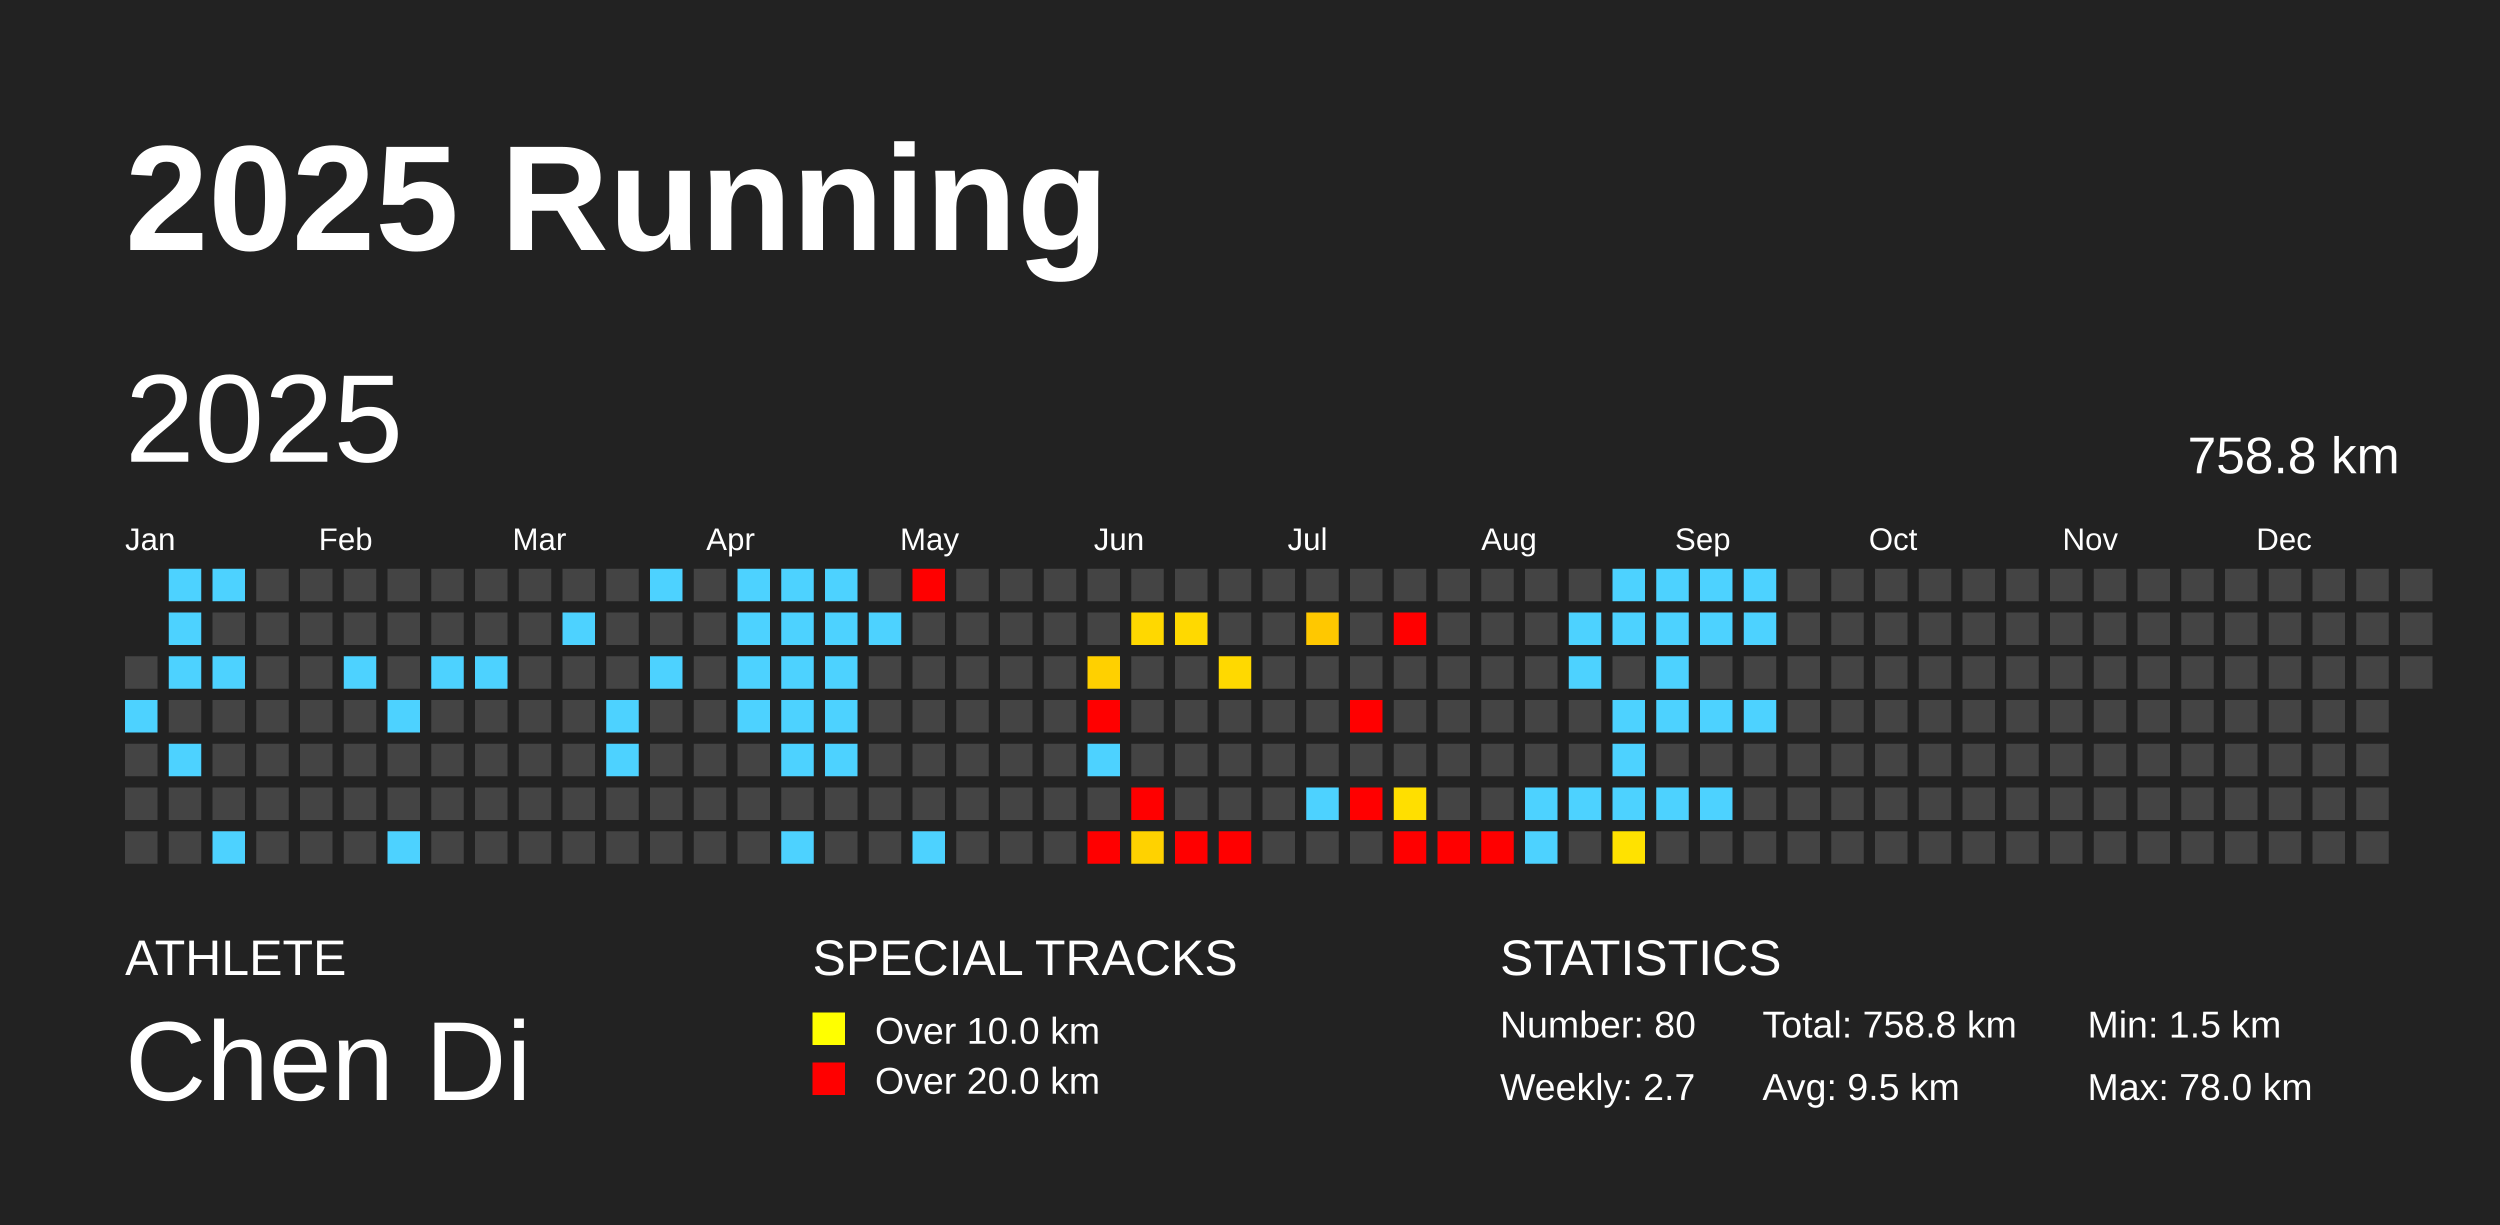
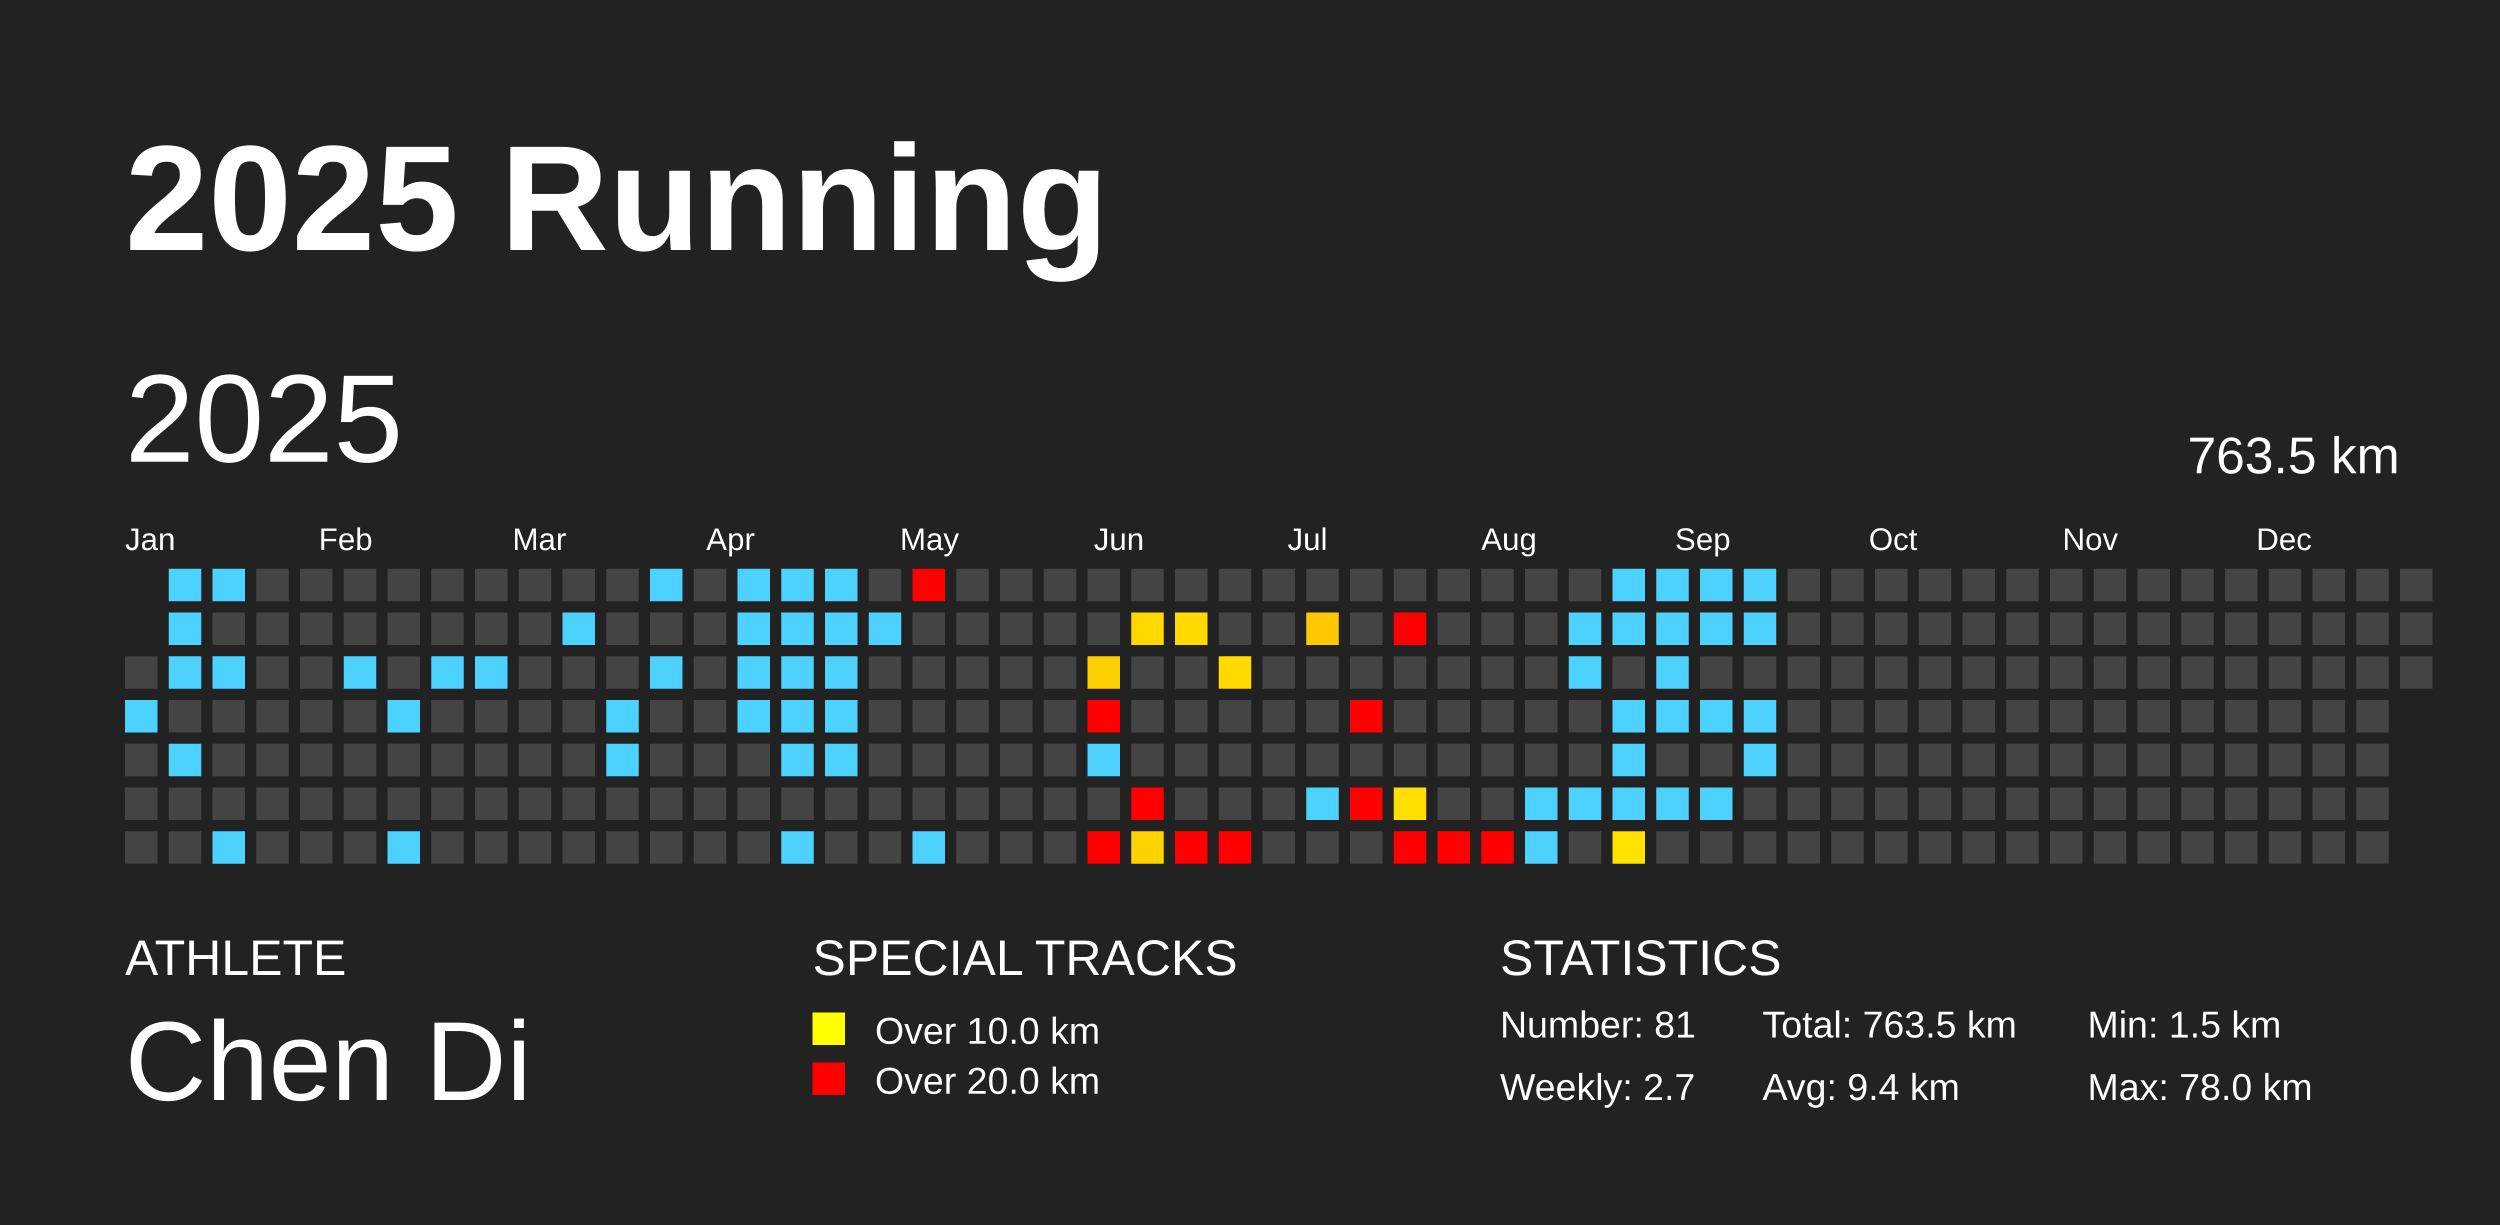
<svg xmlns="http://www.w3.org/2000/svg" baseProfile="full" height="98mm" version="1.1" viewBox="0,0,200,98" width="200mm">
  <defs />
  <rect fill="#222222" height="98" width="200" x="0" y="0" />
  <text fill="#FFFFFF" style="font-size:12px; font-family:Arial; font-weight:bold;" x="10" y="20">2025 Running</text>
  <text fill="#FFFFFF" style="font-size:4px; font-family:Arial" x="10" y="78">ATHLETE</text>
  <text fill="#FFFFFF" style="font-size:9px; font-family:Arial" x="10" y="88">Chen Di</text>
  <text fill="#FFFFFF" style="font-size:4px; font-family:Arial" x="65" y="78">SPECIAL TRACKS</text>
  <rect fill="yellow" height="2.6" width="2.6" x="65" y="81" />
  <text fill="#FFFFFF" style="font-size:3px; font-family:Arial" x="70" y="83.5">Over 10.0 km</text>
  <rect fill="red" height="2.6" width="2.6" x="65" y="85" />
  <text fill="#FFFFFF" style="font-size:3px; font-family:Arial" x="70" y="87.5">Over 20.0 km</text>
  <text fill="#FFFFFF" style="font-size:4px; font-family:Arial" x="120" y="78">STATISTICS</text>
-   <text fill="#FFFFFF" style="font-size:3px; font-family:Arial" x="120" y="83">Number: 80</text>
+   <text fill="#FFFFFF" style="font-size:3px; font-family:Arial" x="120" y="83">Number: 81</text>
  <text fill="#FFFFFF" style="font-size:3px; font-family:Arial" x="120" y="88">Weekly: 2.7</text>
-   <text fill="#FFFFFF" style="font-size:3px; font-family:Arial" x="141" y="83">Total: 758.8 km</text>
-   <text fill="#FFFFFF" style="font-size:3px; font-family:Arial" x="141" y="88">Avg: 9.5 km</text>
+   <text fill="#FFFFFF" style="font-size:3px; font-family:Arial" x="141" y="83">Total: 763.5 km</text>
+   <text fill="#FFFFFF" style="font-size:3px; font-family:Arial" x="141" y="88">Avg: 9.4 km</text>
  <text fill="#FFFFFF" style="font-size:3px; font-family:Arial" x="167" y="83">Min: 1.5 km</text>
  <text fill="#FFFFFF" style="font-size:3px; font-family:Arial" x="167" y="88">Max: 78.0 km</text>
  <text dominant-baseline="hanging" fill="#FFFFFF" style="font-size:10.0px; font-family:Arial;" x="10" y="30">2025</text>
-   <text dominant-baseline="hanging" fill="#FFFFFF" style="font-size:4.125px; font-family:Arial;" x="175" y="35">758.8 km</text>
+   <text dominant-baseline="hanging" fill="#FFFFFF" style="font-size:4.125px; font-family:Arial;" x="175" y="35">763.5 km</text>
  <text fill="#FFFFFF" style="font-size:2.5px; font-family:Arial" x="10.0" y="44">Jan</text>
  <text fill="#FFFFFF" style="font-size:2.5px; font-family:Arial" x="25.5" y="44">Feb</text>
  <text fill="#FFFFFF" style="font-size:2.5px; font-family:Arial" x="41.0" y="44">Mar</text>
  <text fill="#FFFFFF" style="font-size:2.5px; font-family:Arial" x="56.5" y="44">Apr</text>
  <text fill="#FFFFFF" style="font-size:2.5px; font-family:Arial" x="72.0" y="44">May</text>
  <text fill="#FFFFFF" style="font-size:2.5px; font-family:Arial" x="87.5" y="44">Jun</text>
  <text fill="#FFFFFF" style="font-size:2.5px; font-family:Arial" x="103.0" y="44">Jul</text>
  <text fill="#FFFFFF" style="font-size:2.5px; font-family:Arial" x="118.5" y="44">Aug</text>
  <text fill="#FFFFFF" style="font-size:2.5px; font-family:Arial" x="134.0" y="44">Sep</text>
  <text fill="#FFFFFF" style="font-size:2.5px; font-family:Arial" x="149.5" y="44">Oct</text>
  <text fill="#FFFFFF" style="font-size:2.5px; font-family:Arial" x="165.0" y="44">Nov</text>
  <text fill="#FFFFFF" style="font-size:2.5px; font-family:Arial" x="180.5" y="44">Dec</text>
  <rect fill="#444444" height="2.6" width="2.6" x="10.0" y="52.5" />
  <rect fill="#4dd2ff" height="2.6" width="2.6" x="10.0" y="56.0" />
  <rect fill="#444444" height="2.6" width="2.6" x="10.0" y="59.5" />
  <rect fill="#444444" height="2.6" width="2.6" x="10.0" y="63.0" />
  <rect fill="#444444" height="2.6" width="2.6" x="10.0" y="66.5" />
  <rect fill="#4dd2ff" height="2.6" width="2.6" x="13.5" y="45.5" />
  <rect fill="#4dd2ff" height="2.6" width="2.6" x="13.5" y="49.0" />
  <rect fill="#4dd2ff" height="2.6" width="2.6" x="13.5" y="52.5" />
  <rect fill="#444444" height="2.6" width="2.6" x="13.5" y="56.0" />
  <rect fill="#4dd2ff" height="2.6" width="2.6" x="13.5" y="59.5" />
  <rect fill="#444444" height="2.6" width="2.6" x="13.5" y="63.0" />
  <rect fill="#444444" height="2.6" width="2.6" x="13.5" y="66.5" />
  <rect fill="#4dd2ff" height="2.6" width="2.6" x="17.0" y="45.5" />
  <rect fill="#444444" height="2.6" width="2.6" x="17.0" y="49.0" />
  <rect fill="#4dd2ff" height="2.6" width="2.6" x="17.0" y="52.5" />
  <rect fill="#444444" height="2.6" width="2.6" x="17.0" y="56.0" />
  <rect fill="#444444" height="2.6" width="2.6" x="17.0" y="59.5" />
  <rect fill="#444444" height="2.6" width="2.6" x="17.0" y="63.0" />
  <rect fill="#4dd2ff" height="2.6" width="2.6" x="17.0" y="66.5" />
  <rect fill="#444444" height="2.6" width="2.6" x="20.5" y="45.5" />
  <rect fill="#444444" height="2.6" width="2.6" x="20.5" y="49.0" />
  <rect fill="#444444" height="2.6" width="2.6" x="20.5" y="52.5" />
  <rect fill="#444444" height="2.6" width="2.6" x="20.5" y="56.0" />
  <rect fill="#444444" height="2.6" width="2.6" x="20.5" y="59.5" />
  <rect fill="#444444" height="2.6" width="2.6" x="20.5" y="63.0" />
  <rect fill="#444444" height="2.6" width="2.6" x="20.5" y="66.5" />
  <rect fill="#444444" height="2.6" width="2.6" x="24.0" y="45.5" />
  <rect fill="#444444" height="2.6" width="2.6" x="24.0" y="49.0" />
  <rect fill="#444444" height="2.6" width="2.6" x="24.0" y="52.5" />
  <rect fill="#444444" height="2.6" width="2.6" x="24.0" y="56.0" />
  <rect fill="#444444" height="2.6" width="2.6" x="24.0" y="59.5" />
  <rect fill="#444444" height="2.6" width="2.6" x="24.0" y="63.0" />
  <rect fill="#444444" height="2.6" width="2.6" x="24.0" y="66.5" />
  <rect fill="#444444" height="2.6" width="2.6" x="27.5" y="45.5" />
  <rect fill="#444444" height="2.6" width="2.6" x="27.5" y="49.0" />
  <rect fill="#4dd2ff" height="2.6" width="2.6" x="27.5" y="52.5" />
  <rect fill="#444444" height="2.6" width="2.6" x="27.5" y="56.0" />
  <rect fill="#444444" height="2.6" width="2.6" x="27.5" y="59.5" />
  <rect fill="#444444" height="2.6" width="2.6" x="27.5" y="63.0" />
  <rect fill="#444444" height="2.6" width="2.6" x="27.5" y="66.5" />
  <rect fill="#444444" height="2.6" width="2.6" x="31.0" y="45.5" />
  <rect fill="#444444" height="2.6" width="2.6" x="31.0" y="49.0" />
  <rect fill="#444444" height="2.6" width="2.6" x="31.0" y="52.5" />
  <rect fill="#4dd2ff" height="2.6" width="2.6" x="31.0" y="56.0" />
  <rect fill="#444444" height="2.6" width="2.6" x="31.0" y="59.5" />
  <rect fill="#444444" height="2.6" width="2.6" x="31.0" y="63.0" />
  <rect fill="#4dd2ff" height="2.6" width="2.6" x="31.0" y="66.5" />
  <rect fill="#444444" height="2.6" width="2.6" x="34.5" y="45.5" />
  <rect fill="#444444" height="2.6" width="2.6" x="34.5" y="49.0" />
  <rect fill="#4dd2ff" height="2.6" width="2.6" x="34.5" y="52.5" />
  <rect fill="#444444" height="2.6" width="2.6" x="34.5" y="56.0" />
  <rect fill="#444444" height="2.6" width="2.6" x="34.5" y="59.5" />
  <rect fill="#444444" height="2.6" width="2.6" x="34.5" y="63.0" />
  <rect fill="#444444" height="2.6" width="2.6" x="34.5" y="66.5" />
  <rect fill="#444444" height="2.6" width="2.6" x="38.0" y="45.5" />
  <rect fill="#444444" height="2.6" width="2.6" x="38.0" y="49.0" />
  <rect fill="#4dd2ff" height="2.6" width="2.6" x="38.0" y="52.5" />
  <rect fill="#444444" height="2.6" width="2.6" x="38.0" y="56.0" />
  <rect fill="#444444" height="2.6" width="2.6" x="38.0" y="59.5" />
  <rect fill="#444444" height="2.6" width="2.6" x="38.0" y="63.0" />
  <rect fill="#444444" height="2.6" width="2.6" x="38.0" y="66.5" />
  <rect fill="#444444" height="2.6" width="2.6" x="41.5" y="45.5" />
  <rect fill="#444444" height="2.6" width="2.6" x="41.5" y="49.0" />
  <rect fill="#444444" height="2.6" width="2.6" x="41.5" y="52.5" />
  <rect fill="#444444" height="2.6" width="2.6" x="41.5" y="56.0" />
  <rect fill="#444444" height="2.6" width="2.6" x="41.5" y="59.5" />
  <rect fill="#444444" height="2.6" width="2.6" x="41.5" y="63.0" />
  <rect fill="#444444" height="2.6" width="2.6" x="41.5" y="66.5" />
  <rect fill="#444444" height="2.6" width="2.6" x="45.0" y="45.5" />
  <rect fill="#4dd2ff" height="2.6" width="2.6" x="45.0" y="49.0" />
  <rect fill="#444444" height="2.6" width="2.6" x="45.0" y="52.5" />
  <rect fill="#444444" height="2.6" width="2.6" x="45.0" y="56.0" />
  <rect fill="#444444" height="2.6" width="2.6" x="45.0" y="59.5" />
  <rect fill="#444444" height="2.6" width="2.6" x="45.0" y="63.0" />
  <rect fill="#444444" height="2.6" width="2.6" x="45.0" y="66.5" />
  <rect fill="#444444" height="2.6" width="2.6" x="48.5" y="45.5" />
  <rect fill="#444444" height="2.6" width="2.6" x="48.5" y="49.0" />
  <rect fill="#444444" height="2.6" width="2.6" x="48.5" y="52.5" />
  <rect fill="#4dd2ff" height="2.6" width="2.6" x="48.5" y="56.0" />
  <rect fill="#4dd2ff" height="2.6" width="2.6" x="48.5" y="59.5" />
  <rect fill="#444444" height="2.6" width="2.6" x="48.5" y="63.0" />
  <rect fill="#444444" height="2.6" width="2.6" x="48.5" y="66.5" />
  <rect fill="#4dd2ff" height="2.6" width="2.6" x="52.0" y="45.5" />
  <rect fill="#444444" height="2.6" width="2.6" x="52.0" y="49.0" />
  <rect fill="#4dd2ff" height="2.6" width="2.6" x="52.0" y="52.5" />
  <rect fill="#444444" height="2.6" width="2.6" x="52.0" y="56.0" />
  <rect fill="#444444" height="2.6" width="2.6" x="52.0" y="59.5" />
  <rect fill="#444444" height="2.6" width="2.6" x="52.0" y="63.0" />
  <rect fill="#444444" height="2.6" width="2.6" x="52.0" y="66.5" />
  <rect fill="#444444" height="2.6" width="2.6" x="55.5" y="45.5" />
  <rect fill="#444444" height="2.6" width="2.6" x="55.5" y="49.0" />
  <rect fill="#444444" height="2.6" width="2.6" x="55.5" y="52.5" />
  <rect fill="#444444" height="2.6" width="2.6" x="55.5" y="56.0" />
  <rect fill="#444444" height="2.6" width="2.6" x="55.5" y="59.5" />
  <rect fill="#444444" height="2.6" width="2.6" x="55.5" y="63.0" />
  <rect fill="#444444" height="2.6" width="2.6" x="55.5" y="66.5" />
  <rect fill="#4dd2ff" height="2.6" width="2.6" x="59.0" y="45.5" />
  <rect fill="#4dd2ff" height="2.6" width="2.6" x="59.0" y="49.0" />
  <rect fill="#4dd2ff" height="2.6" width="2.6" x="59.0" y="52.5" />
  <rect fill="#4dd2ff" height="2.6" width="2.6" x="59.0" y="56.0" />
  <rect fill="#444444" height="2.6" width="2.6" x="59.0" y="59.5" />
  <rect fill="#444444" height="2.6" width="2.6" x="59.0" y="63.0" />
  <rect fill="#444444" height="2.6" width="2.6" x="59.0" y="66.5" />
  <rect fill="#4dd2ff" height="2.6" width="2.6" x="62.5" y="45.5" />
  <rect fill="#4dd2ff" height="2.6" width="2.6" x="62.5" y="49.0" />
  <rect fill="#4dd2ff" height="2.6" width="2.6" x="62.5" y="52.5" />
  <rect fill="#4dd2ff" height="2.6" width="2.6" x="62.5" y="56.0" />
  <rect fill="#4dd2ff" height="2.6" width="2.6" x="62.5" y="59.5" />
  <rect fill="#444444" height="2.6" width="2.6" x="62.5" y="63.0" />
  <rect fill="#4dd2ff" height="2.6" width="2.6" x="62.5" y="66.5" />
  <rect fill="#4dd2ff" height="2.6" width="2.6" x="66.0" y="45.5" />
  <rect fill="#4dd2ff" height="2.6" width="2.6" x="66.0" y="49.0" />
  <rect fill="#4dd2ff" height="2.6" width="2.6" x="66.0" y="52.5" />
  <rect fill="#4dd2ff" height="2.6" width="2.6" x="66.0" y="56.0" />
  <rect fill="#4dd2ff" height="2.6" width="2.6" x="66.0" y="59.5" />
  <rect fill="#444444" height="2.6" width="2.6" x="66.0" y="63.0" />
  <rect fill="#444444" height="2.6" width="2.6" x="66.0" y="66.5" />
  <rect fill="#444444" height="2.6" width="2.6" x="69.5" y="45.5" />
  <rect fill="#4dd2ff" height="2.6" width="2.6" x="69.5" y="49.0" />
  <rect fill="#444444" height="2.6" width="2.6" x="69.5" y="52.5" />
  <rect fill="#444444" height="2.6" width="2.6" x="69.5" y="56.0" />
  <rect fill="#444444" height="2.6" width="2.6" x="69.5" y="59.5" />
  <rect fill="#444444" height="2.6" width="2.6" x="69.5" y="63.0" />
  <rect fill="#444444" height="2.6" width="2.6" x="69.5" y="66.5" />
  <rect fill="red" height="2.6" width="2.6" x="73.0" y="45.5" />
  <rect fill="#444444" height="2.6" width="2.6" x="73.0" y="49.0" />
  <rect fill="#444444" height="2.6" width="2.6" x="73.0" y="52.5" />
  <rect fill="#444444" height="2.6" width="2.6" x="73.0" y="56.0" />
  <rect fill="#444444" height="2.6" width="2.6" x="73.0" y="59.5" />
  <rect fill="#444444" height="2.6" width="2.6" x="73.0" y="63.0" />
  <rect fill="#4dd2ff" height="2.6" width="2.6" x="73.0" y="66.5" />
  <rect fill="#444444" height="2.6" width="2.6" x="76.5" y="45.5" />
  <rect fill="#444444" height="2.6" width="2.6" x="76.5" y="49.0" />
  <rect fill="#444444" height="2.6" width="2.6" x="76.5" y="52.5" />
  <rect fill="#444444" height="2.6" width="2.6" x="76.5" y="56.0" />
  <rect fill="#444444" height="2.6" width="2.6" x="76.5" y="59.5" />
  <rect fill="#444444" height="2.6" width="2.6" x="76.5" y="63.0" />
  <rect fill="#444444" height="2.6" width="2.6" x="76.5" y="66.5" />
  <rect fill="#444444" height="2.6" width="2.6" x="80.0" y="45.5" />
  <rect fill="#444444" height="2.6" width="2.6" x="80.0" y="49.0" />
  <rect fill="#444444" height="2.6" width="2.6" x="80.0" y="52.5" />
  <rect fill="#444444" height="2.6" width="2.6" x="80.0" y="56.0" />
  <rect fill="#444444" height="2.6" width="2.6" x="80.0" y="59.5" />
  <rect fill="#444444" height="2.6" width="2.6" x="80.0" y="63.0" />
  <rect fill="#444444" height="2.6" width="2.6" x="80.0" y="66.5" />
  <rect fill="#444444" height="2.6" width="2.6" x="83.5" y="45.5" />
  <rect fill="#444444" height="2.6" width="2.6" x="83.5" y="49.0" />
  <rect fill="#444444" height="2.6" width="2.6" x="83.5" y="52.5" />
  <rect fill="#444444" height="2.6" width="2.6" x="83.5" y="56.0" />
  <rect fill="#444444" height="2.6" width="2.6" x="83.5" y="59.5" />
  <rect fill="#444444" height="2.6" width="2.6" x="83.5" y="63.0" />
  <rect fill="#444444" height="2.6" width="2.6" x="83.5" y="66.5" />
  <rect fill="#444444" height="2.6" width="2.6" x="87.0" y="45.5" />
  <rect fill="#444444" height="2.6" width="2.6" x="87.0" y="49.0" />
  <rect fill="#ffd000" height="2.6" width="2.6" x="87.0" y="52.5" />
  <rect fill="red" height="2.6" width="2.6" x="87.0" y="56.0" />
  <rect fill="#4dd2ff" height="2.6" width="2.6" x="87.0" y="59.5" />
  <rect fill="#444444" height="2.6" width="2.6" x="87.0" y="63.0" />
  <rect fill="red" height="2.6" width="2.6" x="87.0" y="66.5" />
  <rect fill="#444444" height="2.6" width="2.6" x="90.5" y="45.5" />
  <rect fill="#ffd800" height="2.6" width="2.6" x="90.5" y="49.0" />
  <rect fill="#444444" height="2.6" width="2.6" x="90.5" y="52.5" />
  <rect fill="#444444" height="2.6" width="2.6" x="90.5" y="56.0" />
  <rect fill="#444444" height="2.6" width="2.6" x="90.5" y="59.5" />
  <rect fill="red" height="2.6" width="2.6" x="90.5" y="63.0" />
  <rect fill="#ffd200" height="2.6" width="2.6" x="90.5" y="66.5" />
  <rect fill="#444444" height="2.6" width="2.6" x="94.0" y="45.5" />
  <rect fill="#ffd900" height="2.6" width="2.6" x="94.0" y="49.0" />
  <rect fill="#444444" height="2.6" width="2.6" x="94.0" y="52.5" />
  <rect fill="#444444" height="2.6" width="2.6" x="94.0" y="56.0" />
  <rect fill="#444444" height="2.6" width="2.6" x="94.0" y="59.5" />
  <rect fill="#444444" height="2.6" width="2.6" x="94.0" y="63.0" />
  <rect fill="red" height="2.6" width="2.6" x="94.0" y="66.5" />
  <rect fill="#444444" height="2.6" width="2.6" x="97.5" y="45.5" />
  <rect fill="#444444" height="2.6" width="2.6" x="97.5" y="49.0" />
  <rect fill="#ffd900" height="2.6" width="2.6" x="97.5" y="52.5" />
  <rect fill="#444444" height="2.6" width="2.6" x="97.5" y="56.0" />
  <rect fill="#444444" height="2.6" width="2.6" x="97.5" y="59.5" />
  <rect fill="#444444" height="2.6" width="2.6" x="97.5" y="63.0" />
  <rect fill="red" height="2.6" width="2.6" x="97.5" y="66.5" />
  <rect fill="#444444" height="2.6" width="2.6" x="101.0" y="45.5" />
  <rect fill="#444444" height="2.6" width="2.6" x="101.0" y="49.0" />
  <rect fill="#444444" height="2.6" width="2.6" x="101.0" y="52.5" />
  <rect fill="#444444" height="2.6" width="2.6" x="101.0" y="56.0" />
  <rect fill="#444444" height="2.6" width="2.6" x="101.0" y="59.5" />
  <rect fill="#444444" height="2.6" width="2.6" x="101.0" y="63.0" />
  <rect fill="#444444" height="2.6" width="2.6" x="101.0" y="66.5" />
  <rect fill="#444444" height="2.6" width="2.6" x="104.5" y="45.5" />
  <rect fill="#ffc800" height="2.6" width="2.6" x="104.5" y="49.0" />
  <rect fill="#444444" height="2.6" width="2.6" x="104.5" y="52.5" />
  <rect fill="#444444" height="2.6" width="2.6" x="104.5" y="56.0" />
  <rect fill="#444444" height="2.6" width="2.6" x="104.5" y="59.5" />
  <rect fill="#4dd2ff" height="2.6" width="2.6" x="104.5" y="63.0" />
  <rect fill="#444444" height="2.6" width="2.6" x="104.5" y="66.5" />
  <rect fill="#444444" height="2.6" width="2.6" x="108.0" y="45.5" />
  <rect fill="#444444" height="2.6" width="2.6" x="108.0" y="49.0" />
  <rect fill="#444444" height="2.6" width="2.6" x="108.0" y="52.5" />
  <rect fill="red" height="2.6" width="2.6" x="108.0" y="56.0" />
  <rect fill="#444444" height="2.6" width="2.6" x="108.0" y="59.5" />
  <rect fill="red" height="2.6" width="2.6" x="108.0" y="63.0" />
  <rect fill="#444444" height="2.6" width="2.6" x="108.0" y="66.5" />
  <rect fill="#444444" height="2.6" width="2.6" x="111.5" y="45.5" />
  <rect fill="red" height="2.6" width="2.6" x="111.5" y="49.0" />
  <rect fill="#444444" height="2.6" width="2.6" x="111.5" y="52.5" />
  <rect fill="#444444" height="2.6" width="2.6" x="111.5" y="56.0" />
  <rect fill="#444444" height="2.6" width="2.6" x="111.5" y="59.5" />
  <rect fill="#ffdf00" height="2.6" width="2.6" x="111.5" y="63.0" />
  <rect fill="red" height="2.6" width="2.6" x="111.5" y="66.5" />
  <rect fill="#444444" height="2.6" width="2.6" x="115.0" y="45.5" />
  <rect fill="#444444" height="2.6" width="2.6" x="115.0" y="49.0" />
  <rect fill="#444444" height="2.6" width="2.6" x="115.0" y="52.5" />
  <rect fill="#444444" height="2.6" width="2.6" x="115.0" y="56.0" />
  <rect fill="#444444" height="2.6" width="2.6" x="115.0" y="59.5" />
  <rect fill="#444444" height="2.6" width="2.6" x="115.0" y="63.0" />
  <rect fill="red" height="2.6" width="2.6" x="115.0" y="66.5" />
  <rect fill="#444444" height="2.6" width="2.6" x="118.5" y="45.5" />
  <rect fill="#444444" height="2.6" width="2.6" x="118.5" y="49.0" />
  <rect fill="#444444" height="2.6" width="2.6" x="118.5" y="52.5" />
  <rect fill="#444444" height="2.6" width="2.6" x="118.5" y="56.0" />
  <rect fill="#444444" height="2.6" width="2.6" x="118.5" y="59.5" />
  <rect fill="#444444" height="2.6" width="2.6" x="118.5" y="63.0" />
  <rect fill="red" height="2.6" width="2.6" x="118.5" y="66.5" />
  <rect fill="#444444" height="2.6" width="2.6" x="122.0" y="45.5" />
  <rect fill="#444444" height="2.6" width="2.6" x="122.0" y="49.0" />
  <rect fill="#444444" height="2.6" width="2.6" x="122.0" y="52.5" />
  <rect fill="#444444" height="2.6" width="2.6" x="122.0" y="56.0" />
  <rect fill="#444444" height="2.6" width="2.6" x="122.0" y="59.5" />
  <rect fill="#4dd2ff" height="2.6" width="2.6" x="122.0" y="63.0" />
  <rect fill="#4dd2ff" height="2.6" width="2.6" x="122.0" y="66.5" />
  <rect fill="#444444" height="2.6" width="2.6" x="125.5" y="45.5" />
  <rect fill="#4dd2ff" height="2.6" width="2.6" x="125.5" y="49.0" />
  <rect fill="#4dd2ff" height="2.6" width="2.6" x="125.5" y="52.5" />
  <rect fill="#444444" height="2.6" width="2.6" x="125.5" y="56.0" />
  <rect fill="#444444" height="2.6" width="2.6" x="125.5" y="59.5" />
  <rect fill="#4dd2ff" height="2.6" width="2.6" x="125.5" y="63.0" />
  <rect fill="#444444" height="2.6" width="2.6" x="125.5" y="66.5" />
  <rect fill="#4dd2ff" height="2.6" width="2.6" x="129.0" y="45.5" />
  <rect fill="#4dd2ff" height="2.6" width="2.6" x="129.0" y="49.0" />
  <rect fill="#444444" height="2.6" width="2.6" x="129.0" y="52.5" />
  <rect fill="#4dd2ff" height="2.6" width="2.6" x="129.0" y="56.0" />
  <rect fill="#4dd2ff" height="2.6" width="2.6" x="129.0" y="59.5" />
  <rect fill="#4dd2ff" height="2.6" width="2.6" x="129.0" y="63.0" />
  <rect fill="#ffe200" height="2.6" width="2.6" x="129.0" y="66.5" />
  <rect fill="#4dd2ff" height="2.6" width="2.6" x="132.5" y="45.5" />
  <rect fill="#4dd2ff" height="2.6" width="2.6" x="132.5" y="49.0" />
  <rect fill="#4dd2ff" height="2.6" width="2.6" x="132.5" y="52.5" />
  <rect fill="#4dd2ff" height="2.6" width="2.6" x="132.5" y="56.0" />
  <rect fill="#444444" height="2.6" width="2.6" x="132.5" y="59.5" />
  <rect fill="#4dd2ff" height="2.6" width="2.6" x="132.5" y="63.0" />
  <rect fill="#444444" height="2.6" width="2.6" x="132.5" y="66.5" />
  <rect fill="#4dd2ff" height="2.6" width="2.6" x="136.0" y="45.5" />
  <rect fill="#4dd2ff" height="2.6" width="2.6" x="136.0" y="49.0" />
  <rect fill="#444444" height="2.6" width="2.6" x="136.0" y="52.5" />
  <rect fill="#4dd2ff" height="2.6" width="2.6" x="136.0" y="56.0" />
  <rect fill="#444444" height="2.6" width="2.6" x="136.0" y="59.5" />
  <rect fill="#4dd2ff" height="2.6" width="2.6" x="136.0" y="63.0" />
  <rect fill="#444444" height="2.6" width="2.6" x="136.0" y="66.5" />
  <rect fill="#4dd2ff" height="2.6" width="2.6" x="139.5" y="45.5" />
  <rect fill="#4dd2ff" height="2.6" width="2.6" x="139.5" y="49.0" />
  <rect fill="#444444" height="2.6" width="2.6" x="139.5" y="52.5" />
  <rect fill="#4dd2ff" height="2.6" width="2.6" x="139.5" y="56.0" />
-   <rect fill="#444444" height="2.6" width="2.6" x="139.5" y="59.5" />
+   <rect fill="#4dd2ff" height="2.6" width="2.6" x="139.5" y="59.5" />
  <rect fill="#444444" height="2.6" width="2.6" x="139.5" y="63.0" />
  <rect fill="#444444" height="2.6" width="2.6" x="139.5" y="66.5" />
  <rect fill="#444444" height="2.6" width="2.6" x="143.0" y="45.5" />
  <rect fill="#444444" height="2.6" width="2.6" x="143.0" y="49.0" />
  <rect fill="#444444" height="2.6" width="2.6" x="143.0" y="52.5" />
  <rect fill="#444444" height="2.6" width="2.6" x="143.0" y="56.0" />
  <rect fill="#444444" height="2.6" width="2.6" x="143.0" y="59.5" />
  <rect fill="#444444" height="2.6" width="2.6" x="143.0" y="63.0" />
  <rect fill="#444444" height="2.6" width="2.6" x="143.0" y="66.5" />
  <rect fill="#444444" height="2.6" width="2.6" x="146.5" y="45.5" />
  <rect fill="#444444" height="2.6" width="2.6" x="146.5" y="49.0" />
  <rect fill="#444444" height="2.6" width="2.6" x="146.5" y="52.5" />
  <rect fill="#444444" height="2.6" width="2.6" x="146.5" y="56.0" />
  <rect fill="#444444" height="2.6" width="2.6" x="146.5" y="59.5" />
  <rect fill="#444444" height="2.6" width="2.6" x="146.5" y="63.0" />
  <rect fill="#444444" height="2.6" width="2.6" x="146.5" y="66.5" />
  <rect fill="#444444" height="2.6" width="2.6" x="150.0" y="45.5" />
  <rect fill="#444444" height="2.6" width="2.6" x="150.0" y="49.0" />
  <rect fill="#444444" height="2.6" width="2.6" x="150.0" y="52.5" />
  <rect fill="#444444" height="2.6" width="2.6" x="150.0" y="56.0" />
  <rect fill="#444444" height="2.6" width="2.6" x="150.0" y="59.5" />
  <rect fill="#444444" height="2.6" width="2.6" x="150.0" y="63.0" />
  <rect fill="#444444" height="2.6" width="2.6" x="150.0" y="66.5" />
  <rect fill="#444444" height="2.6" width="2.6" x="153.5" y="45.5" />
  <rect fill="#444444" height="2.6" width="2.6" x="153.5" y="49.0" />
  <rect fill="#444444" height="2.6" width="2.6" x="153.5" y="52.5" />
  <rect fill="#444444" height="2.6" width="2.6" x="153.5" y="56.0" />
  <rect fill="#444444" height="2.6" width="2.6" x="153.5" y="59.5" />
  <rect fill="#444444" height="2.6" width="2.6" x="153.5" y="63.0" />
  <rect fill="#444444" height="2.6" width="2.6" x="153.5" y="66.5" />
  <rect fill="#444444" height="2.6" width="2.6" x="157.0" y="45.5" />
  <rect fill="#444444" height="2.6" width="2.6" x="157.0" y="49.0" />
  <rect fill="#444444" height="2.6" width="2.6" x="157.0" y="52.5" />
  <rect fill="#444444" height="2.6" width="2.6" x="157.0" y="56.0" />
  <rect fill="#444444" height="2.6" width="2.6" x="157.0" y="59.5" />
  <rect fill="#444444" height="2.6" width="2.6" x="157.0" y="63.0" />
  <rect fill="#444444" height="2.6" width="2.6" x="157.0" y="66.5" />
  <rect fill="#444444" height="2.6" width="2.6" x="160.5" y="45.5" />
  <rect fill="#444444" height="2.6" width="2.6" x="160.5" y="49.0" />
  <rect fill="#444444" height="2.6" width="2.6" x="160.5" y="52.5" />
  <rect fill="#444444" height="2.6" width="2.6" x="160.5" y="56.0" />
  <rect fill="#444444" height="2.6" width="2.6" x="160.5" y="59.5" />
  <rect fill="#444444" height="2.6" width="2.6" x="160.5" y="63.0" />
  <rect fill="#444444" height="2.6" width="2.6" x="160.5" y="66.5" />
  <rect fill="#444444" height="2.6" width="2.6" x="164.0" y="45.5" />
  <rect fill="#444444" height="2.6" width="2.6" x="164.0" y="49.0" />
  <rect fill="#444444" height="2.6" width="2.6" x="164.0" y="52.5" />
  <rect fill="#444444" height="2.6" width="2.6" x="164.0" y="56.0" />
  <rect fill="#444444" height="2.6" width="2.6" x="164.0" y="59.5" />
  <rect fill="#444444" height="2.6" width="2.6" x="164.0" y="63.0" />
  <rect fill="#444444" height="2.6" width="2.6" x="164.0" y="66.5" />
  <rect fill="#444444" height="2.6" width="2.6" x="167.5" y="45.5" />
  <rect fill="#444444" height="2.6" width="2.6" x="167.5" y="49.0" />
  <rect fill="#444444" height="2.6" width="2.6" x="167.5" y="52.5" />
  <rect fill="#444444" height="2.6" width="2.6" x="167.5" y="56.0" />
  <rect fill="#444444" height="2.6" width="2.6" x="167.5" y="59.5" />
  <rect fill="#444444" height="2.6" width="2.6" x="167.5" y="63.0" />
  <rect fill="#444444" height="2.6" width="2.6" x="167.5" y="66.5" />
  <rect fill="#444444" height="2.6" width="2.6" x="171.0" y="45.5" />
  <rect fill="#444444" height="2.6" width="2.6" x="171.0" y="49.0" />
  <rect fill="#444444" height="2.6" width="2.6" x="171.0" y="52.5" />
  <rect fill="#444444" height="2.6" width="2.6" x="171.0" y="56.0" />
  <rect fill="#444444" height="2.6" width="2.6" x="171.0" y="59.5" />
  <rect fill="#444444" height="2.6" width="2.6" x="171.0" y="63.0" />
  <rect fill="#444444" height="2.6" width="2.6" x="171.0" y="66.5" />
  <rect fill="#444444" height="2.6" width="2.6" x="174.5" y="45.5" />
  <rect fill="#444444" height="2.6" width="2.6" x="174.5" y="49.0" />
  <rect fill="#444444" height="2.6" width="2.6" x="174.5" y="52.5" />
  <rect fill="#444444" height="2.6" width="2.6" x="174.5" y="56.0" />
  <rect fill="#444444" height="2.6" width="2.6" x="174.5" y="59.5" />
  <rect fill="#444444" height="2.6" width="2.6" x="174.5" y="63.0" />
  <rect fill="#444444" height="2.6" width="2.6" x="174.5" y="66.5" />
  <rect fill="#444444" height="2.6" width="2.6" x="178.0" y="45.5" />
  <rect fill="#444444" height="2.6" width="2.6" x="178.0" y="49.0" />
  <rect fill="#444444" height="2.6" width="2.6" x="178.0" y="52.5" />
  <rect fill="#444444" height="2.6" width="2.6" x="178.0" y="56.0" />
  <rect fill="#444444" height="2.6" width="2.6" x="178.0" y="59.5" />
  <rect fill="#444444" height="2.6" width="2.6" x="178.0" y="63.0" />
  <rect fill="#444444" height="2.6" width="2.6" x="178.0" y="66.5" />
  <rect fill="#444444" height="2.6" width="2.6" x="181.5" y="45.5" />
  <rect fill="#444444" height="2.6" width="2.6" x="181.5" y="49.0" />
  <rect fill="#444444" height="2.6" width="2.6" x="181.5" y="52.5" />
  <rect fill="#444444" height="2.6" width="2.6" x="181.5" y="56.0" />
  <rect fill="#444444" height="2.6" width="2.6" x="181.5" y="59.5" />
  <rect fill="#444444" height="2.6" width="2.6" x="181.5" y="63.0" />
  <rect fill="#444444" height="2.6" width="2.6" x="181.5" y="66.5" />
  <rect fill="#444444" height="2.6" width="2.6" x="185.0" y="45.5" />
  <rect fill="#444444" height="2.6" width="2.6" x="185.0" y="49.0" />
  <rect fill="#444444" height="2.6" width="2.6" x="185.0" y="52.5" />
  <rect fill="#444444" height="2.6" width="2.6" x="185.0" y="56.0" />
  <rect fill="#444444" height="2.6" width="2.6" x="185.0" y="59.5" />
  <rect fill="#444444" height="2.6" width="2.6" x="185.0" y="63.0" />
  <rect fill="#444444" height="2.6" width="2.6" x="185.0" y="66.5" />
  <rect fill="#444444" height="2.6" width="2.6" x="188.5" y="45.5" />
  <rect fill="#444444" height="2.6" width="2.6" x="188.5" y="49.0" />
  <rect fill="#444444" height="2.6" width="2.6" x="188.5" y="52.5" />
  <rect fill="#444444" height="2.6" width="2.6" x="188.5" y="56.0" />
  <rect fill="#444444" height="2.6" width="2.6" x="188.5" y="59.5" />
  <rect fill="#444444" height="2.6" width="2.6" x="188.5" y="63.0" />
  <rect fill="#444444" height="2.6" width="2.6" x="188.5" y="66.5" />
  <rect fill="#444444" height="2.6" width="2.6" x="192.0" y="45.5" />
  <rect fill="#444444" height="2.6" width="2.6" x="192.0" y="49.0" />
  <rect fill="#444444" height="2.6" width="2.6" x="192.0" y="52.5" />
</svg>
